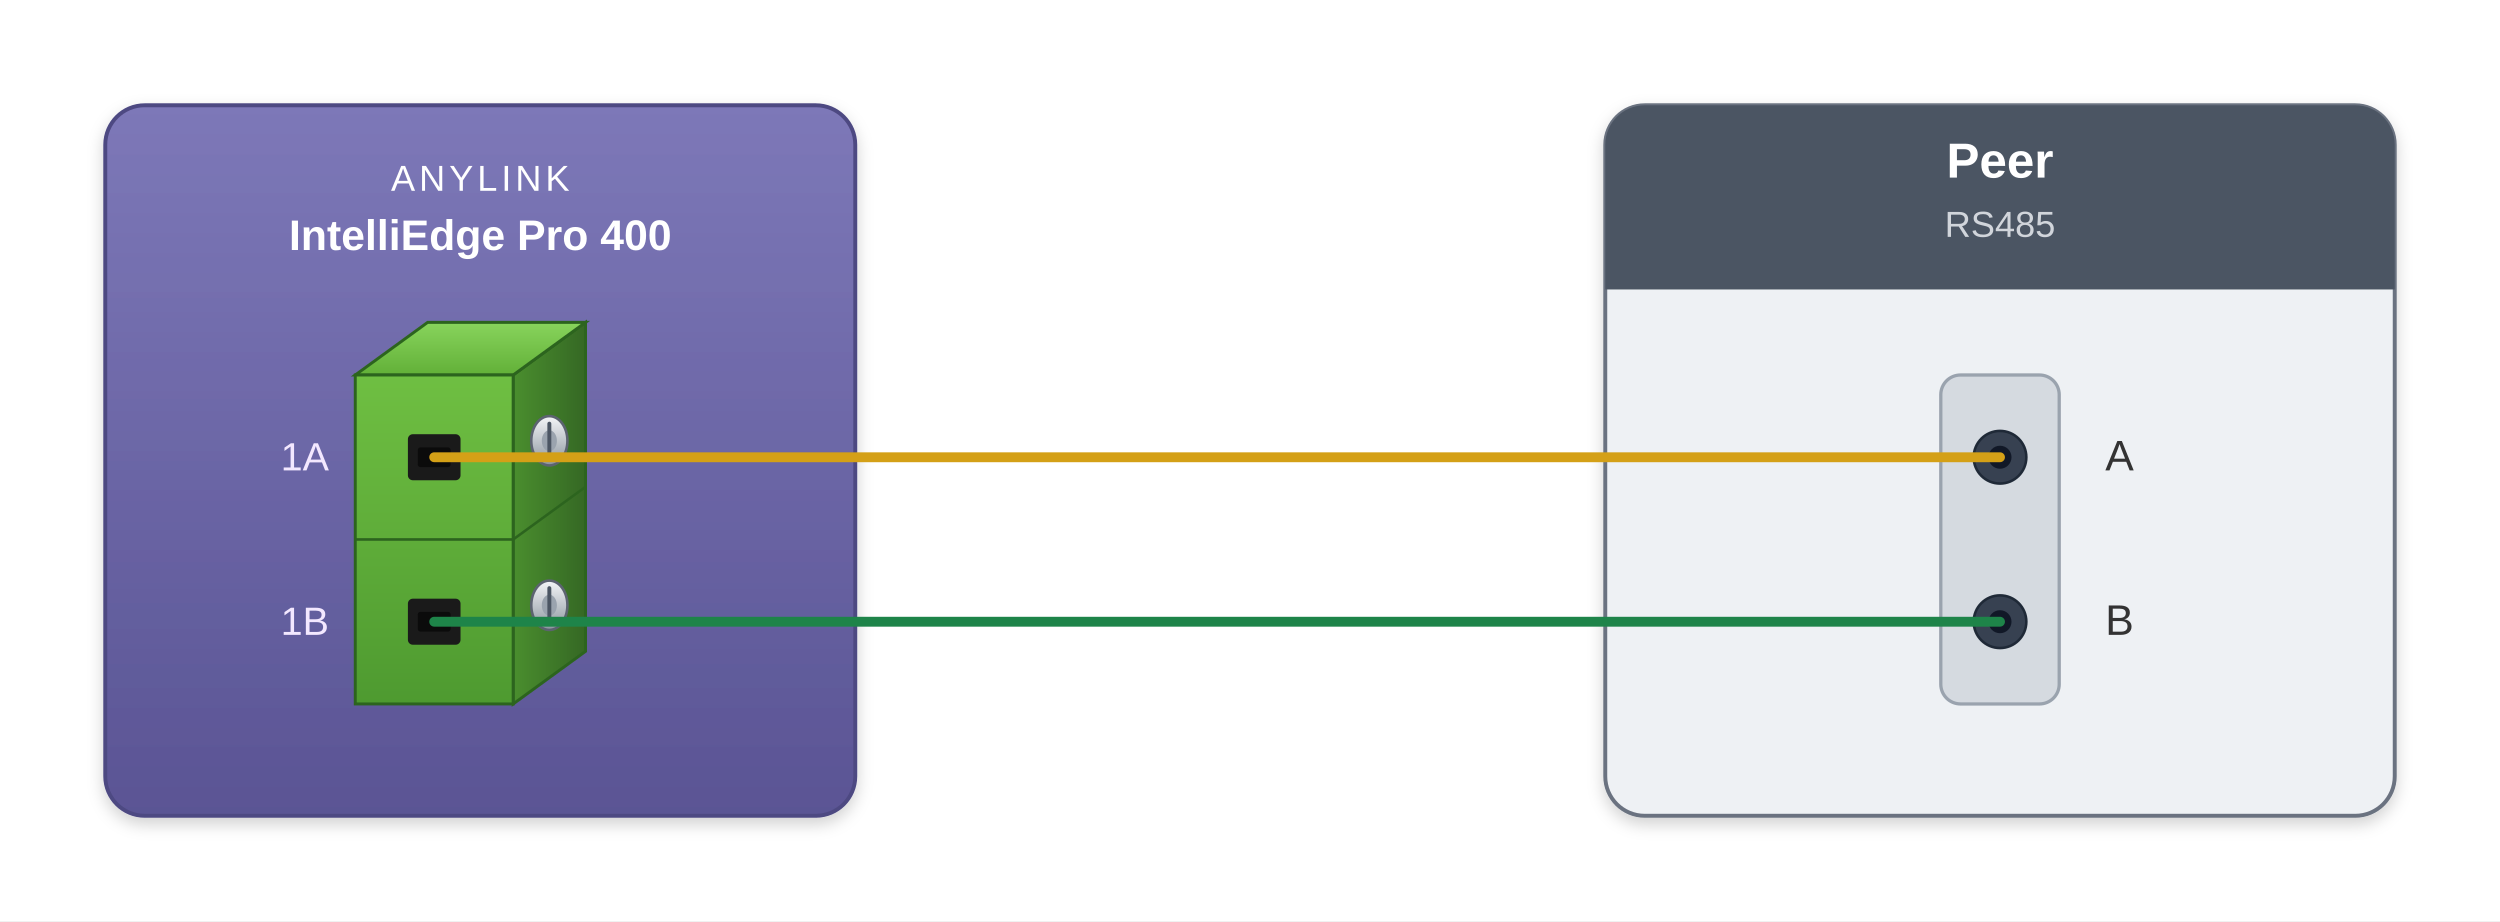
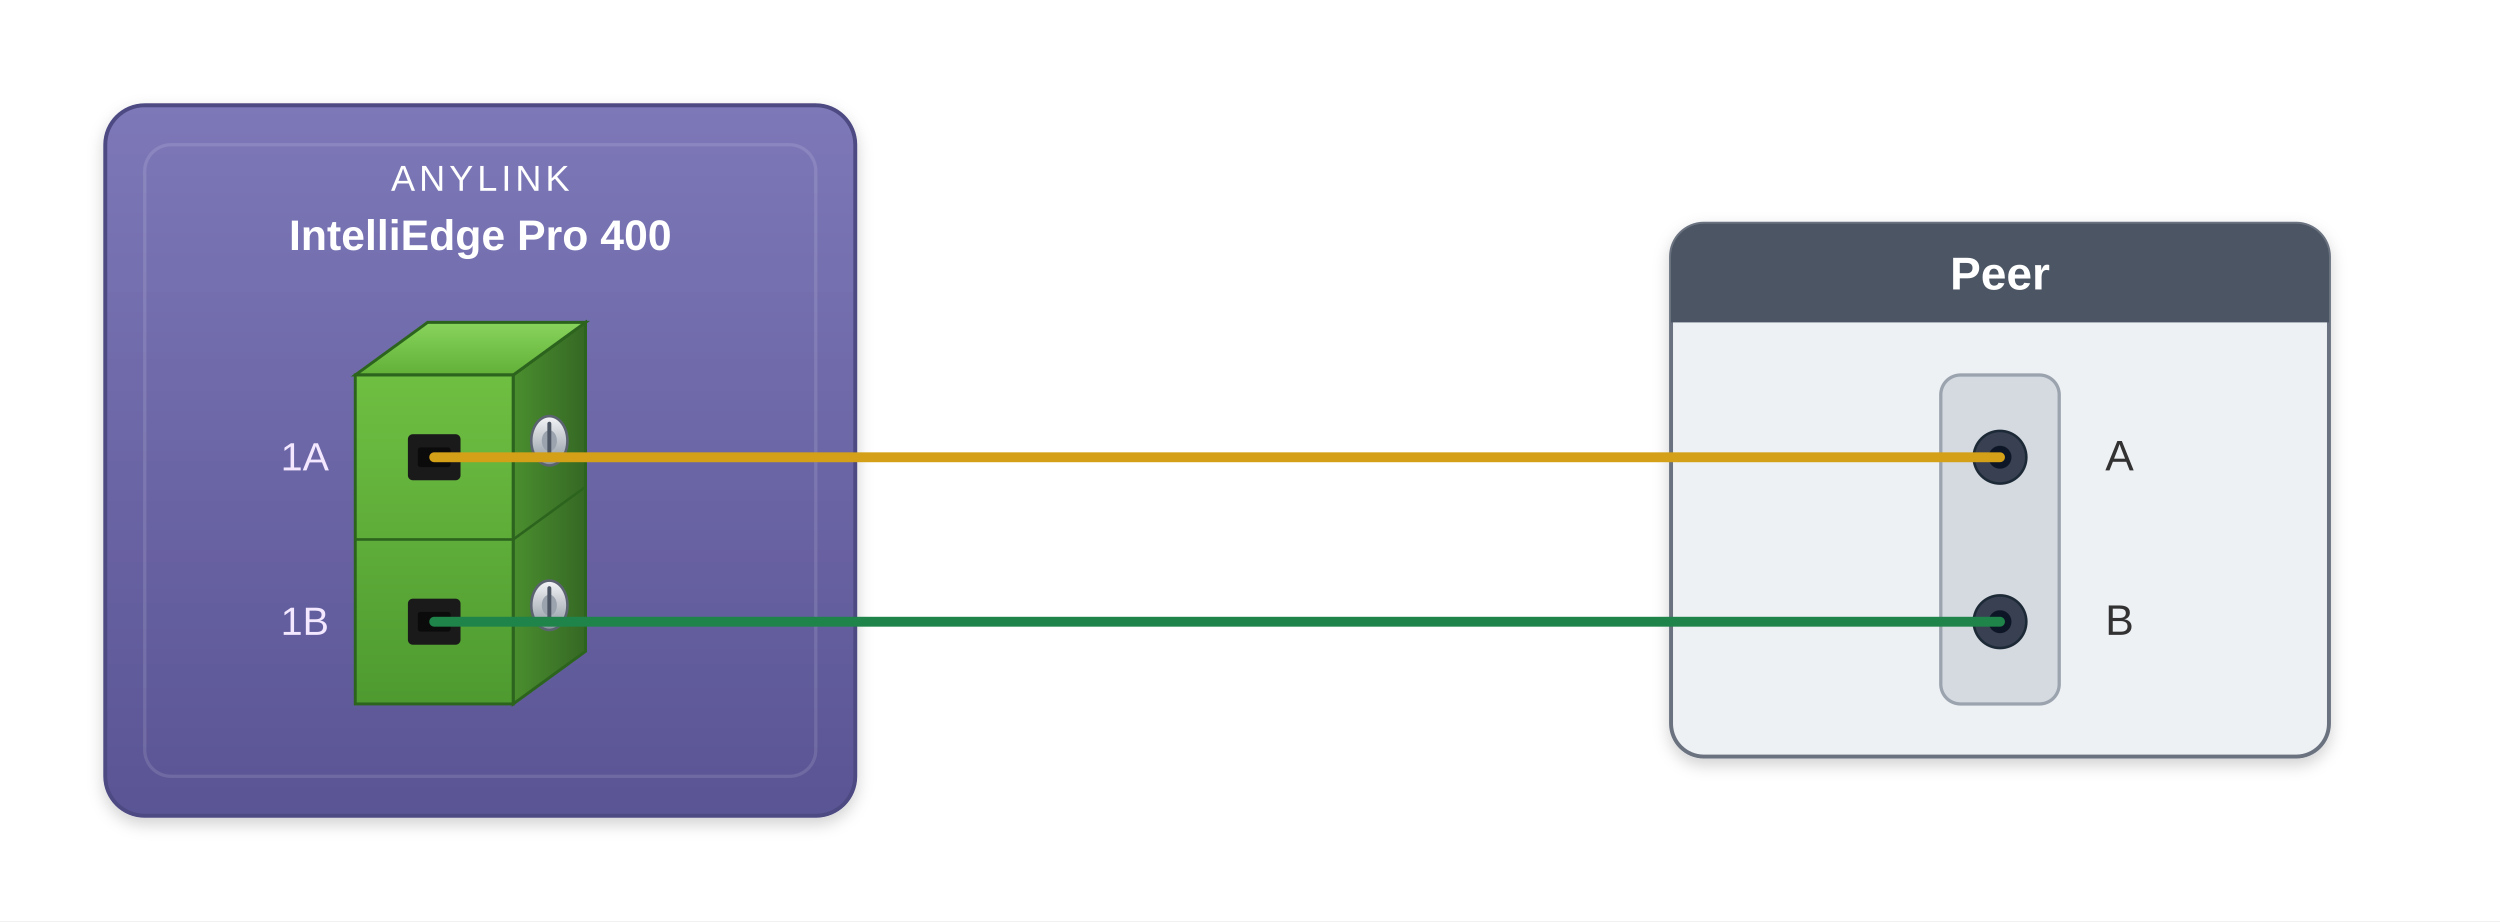
<svg xmlns="http://www.w3.org/2000/svg" width="760" height="280" viewBox="0 0 760 280" role="img" aria-labelledby="title">
  <defs>
    <linearGradient id="s485-chassis" x1="0" y1="0" x2="0" y2="1">
      <stop offset="0%" stop-color="#7D78B8" />
      <stop offset="100%" stop-color="#5A5494" />
    </linearGradient>
    <linearGradient id="s485-front" x1="0" y1="0" x2="0" y2="1">
      <stop offset="0%" stop-color="#6FBF42" />
      <stop offset="100%" stop-color="#4E9A30" />
    </linearGradient>
    <linearGradient id="s485-top" x1="0" y1="1" x2="0" y2="0">
      <stop offset="0%" stop-color="#62B038" />
      <stop offset="100%" stop-color="#88D45C" />
    </linearGradient>
    <linearGradient id="s485-side" x1="0" y1="0" x2="1" y2="0">
      <stop offset="0%" stop-color="#4A8E2E" />
      <stop offset="100%" stop-color="#356824" />
    </linearGradient>
    <linearGradient id="s485-screw" x1="0" y1="0" x2="0" y2="1">
      <stop offset="0%" stop-color="#F4F6F8" />
      <stop offset="100%" stop-color="#8B949E" />
    </linearGradient>
    <filter id="s485-shadow" x="-8%" y="-8%" width="120%" height="130%">
      <feDropShadow dx="0" dy="2" stdDeviation="2.5" flood-color="#000" flood-opacity="0.18" />
    </filter>
    <clipPath id="s485-peer-clip">
-       <rect x="488" y="32" width="240" height="216" rx="12" />
+       <rect width="200" height="162" rx="10" />
    </clipPath>
  </defs>
  <rect width="760" height="280" fill="#fff" />
  <g filter="url(#s485-shadow)">
    <rect x="32" y="32" width="228" height="216" rx="12" fill="url(#s485-chassis)" stroke="#4E4982" stroke-width="1.2" />
  </g>
+   <rect x="44" y="44" width="204" height="192" rx="8" fill="none" stroke="#fff" stroke-opacity="0.12" />
  <text x="146" y="58" text-anchor="middle" font-family="Arial, Helvetica, sans-serif" font-size="11" letter-spacing="1.2" fill="#fff">ANYLINK</text>
  <text x="146" y="76" text-anchor="middle" font-family="Arial, Helvetica, sans-serif" font-size="13" font-weight="700" fill="#fff">IntelliEdge Pro 400</text>
  <g transform="translate(108,96)">
    <polygon points="48,18 70,2 70,102 48,118" fill="url(#s485-side)" stroke="#2C641E" stroke-width="0.9" />
    <polygon points="0,18 22,2 70,2 48,18" fill="url(#s485-top)" stroke="#2C641E" stroke-width="0.9" />
    <rect x="0" y="18" width="48" height="100" fill="url(#s485-front)" stroke="#2C641E" stroke-width="0.9" />
    <line x1="0" y1="68" x2="48" y2="68" stroke="#2C641E" stroke-width="0.8" />
    <line x1="48" y1="68" x2="70" y2="52" stroke="#2C641E" stroke-width="0.8" />
    <g fill="#1A1A1A">
      <rect x="16" y="36" width="16" height="14" rx="1.5" />
      <rect x="16" y="86" width="16" height="14" rx="1.5" />
    </g>
    <g fill="#0B0B0B">
      <rect x="19" y="40" width="10" height="6" rx="0.8" />
      <rect x="19" y="90" width="10" height="6" rx="0.8" />
    </g>
    <g fill="url(#s485-screw)" stroke="#5C6370" stroke-width="0.8">
      <ellipse cx="59" cy="38" rx="5.5" ry="7.5" />
      <ellipse cx="59" cy="88" rx="5.5" ry="7.5" />
    </g>
    <g fill="#9AA3AE">
      <ellipse cx="59" cy="38" rx="2.3" ry="3.2" />
      <ellipse cx="59" cy="88" rx="2.3" ry="3.2" />
    </g>
    <g stroke="#4B5563" stroke-width="1.2" stroke-linecap="round">
      <line x1="59" y1="32.8" x2="59" y2="43.2" />
      <line x1="59" y1="82.8" x2="59" y2="93.2" />
    </g>
  </g>
-   <g filter="url(#s485-shadow)">
-     <rect x="488" y="32" width="240" height="216" rx="12" fill="#EEF1F4" stroke="#6B7280" stroke-width="1.2" />
+   <g filter="url(#s485-shadow)" transform="translate(508,68)">
+     <rect width="200" height="162" rx="10" fill="#EEF1F4" stroke="#6B7280" stroke-width="1.2" />
+     <g clip-path="url(#s485-peer-clip)">
+       <rect width="200" height="30" fill="#4B5563" />
+     </g>
+     <text x="100" y="20" text-anchor="middle" font-family="Arial, Helvetica, sans-serif" font-size="14" font-weight="700" fill="#fff">Peer</text>
+     <g transform="translate(82,28)">
+       <rect x="0" y="18" width="36" height="100" rx="6" fill="#D5DAE0" stroke="#9AA3AE" stroke-width="1" />
+       <g fill="#374151" stroke="#1F2937" stroke-width="0.8">
+         <circle cx="18" cy="43" r="8" />
+         <circle cx="18" cy="93" r="8" />
+       </g>
+       <g fill="#111827">
+         <circle cx="18" cy="43" r="3.5" />
+         <circle cx="18" cy="93" r="3.5" />
+       </g>
+     </g>
+     <text x="132" y="75" font-family="Arial, Helvetica, sans-serif" font-size="13" fill="#333">A</text>
+     <text x="132" y="125" font-family="Arial, Helvetica, sans-serif" font-size="13" fill="#333">B</text>
  </g>
-   <rect x="488" y="32" width="240" height="56" fill="#4B5563" clip-path="url(#s485-peer-clip)" />
-   <text x="608" y="54" text-anchor="middle" font-family="Arial, Helvetica, sans-serif" font-size="15" font-weight="700" fill="#fff">Peer</text>
-   <text x="608" y="72" text-anchor="middle" font-family="Arial, Helvetica, sans-serif" font-size="11" fill="#D1D5DB">RS485</text>
-   <g transform="translate(590,96)">
-     <rect x="0" y="18" width="36" height="100" rx="6" fill="#D5DAE0" stroke="#9AA3AE" stroke-width="1" />
-     <g fill="#374151" stroke="#1F2937" stroke-width="0.8">
-       <circle cx="18" cy="43" r="8" />
-       <circle cx="18" cy="93" r="8" />
-     </g>
-     <g fill="#111827">
-       <circle cx="18" cy="43" r="3.5" />
-       <circle cx="18" cy="93" r="3.5" />
-     </g>
-   </g>
-   <text x="640" y="143" font-family="Arial, Helvetica, sans-serif" font-size="13" fill="#333">A</text>
-   <text x="640" y="193" font-family="Arial, Helvetica, sans-serif" font-size="13" fill="#333">B</text>
  <path d="M132 139 H608" fill="none" stroke="#D4A017" stroke-width="3" stroke-linecap="round" />
  <path d="M132 189 H608" fill="none" stroke="#1E8449" stroke-width="3" stroke-linecap="round" />
  <text x="100" y="143" text-anchor="end" font-family="Arial, Helvetica, sans-serif" font-size="12" fill="#F3E8FF">1A</text>
  <text x="100" y="193" text-anchor="end" font-family="Arial, Helvetica, sans-serif" font-size="12" fill="#F3E8FF">1B</text>
</svg>
